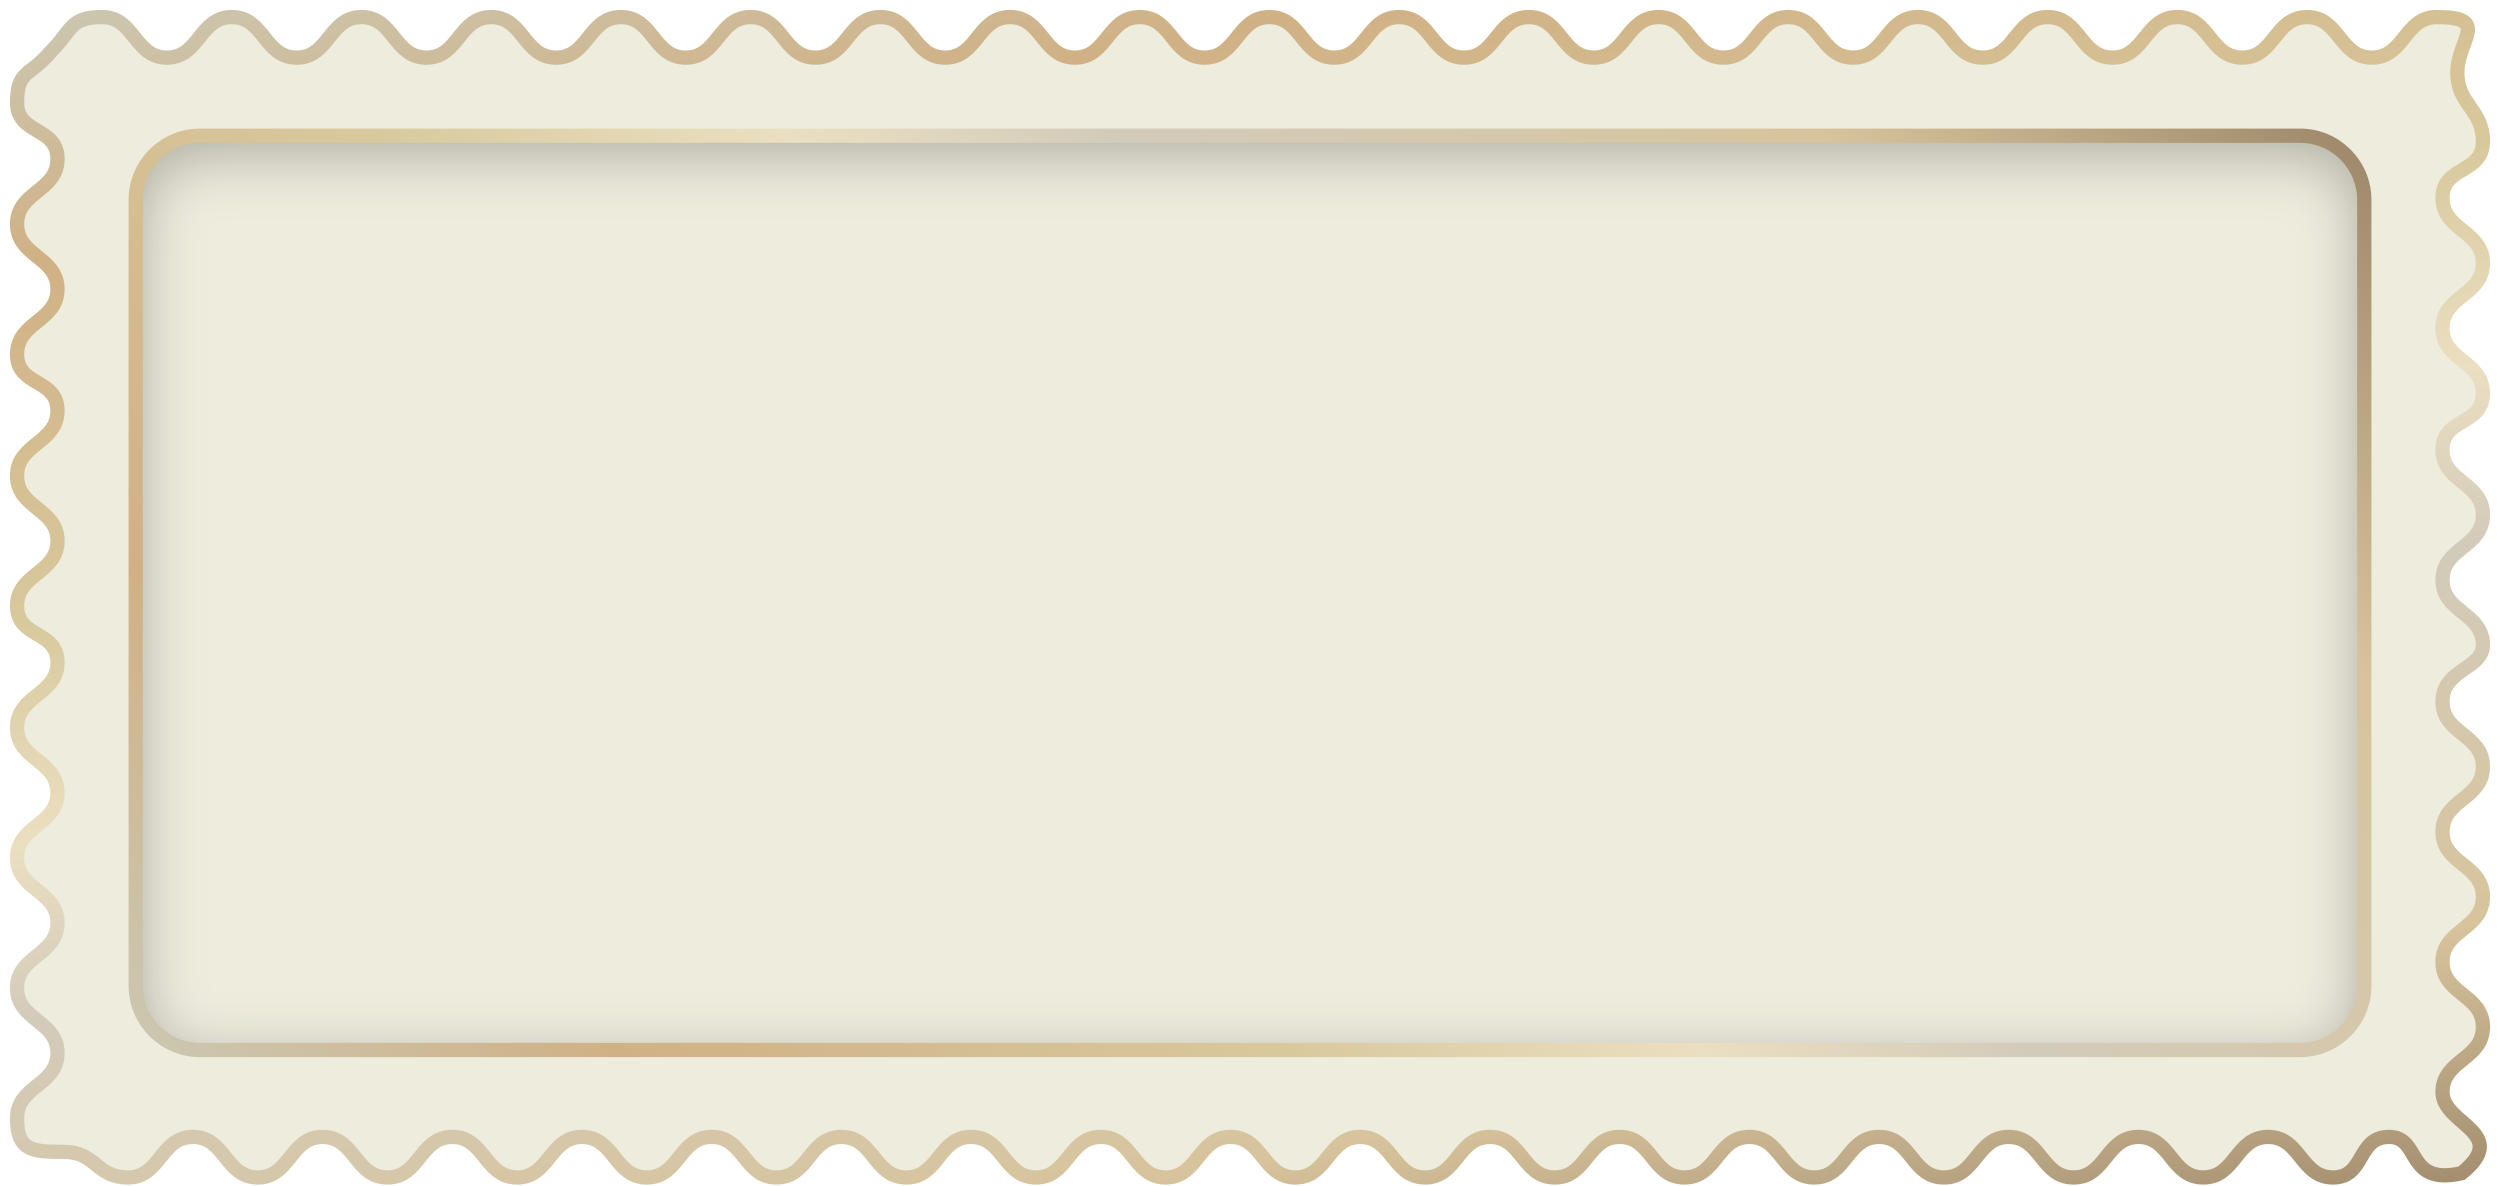
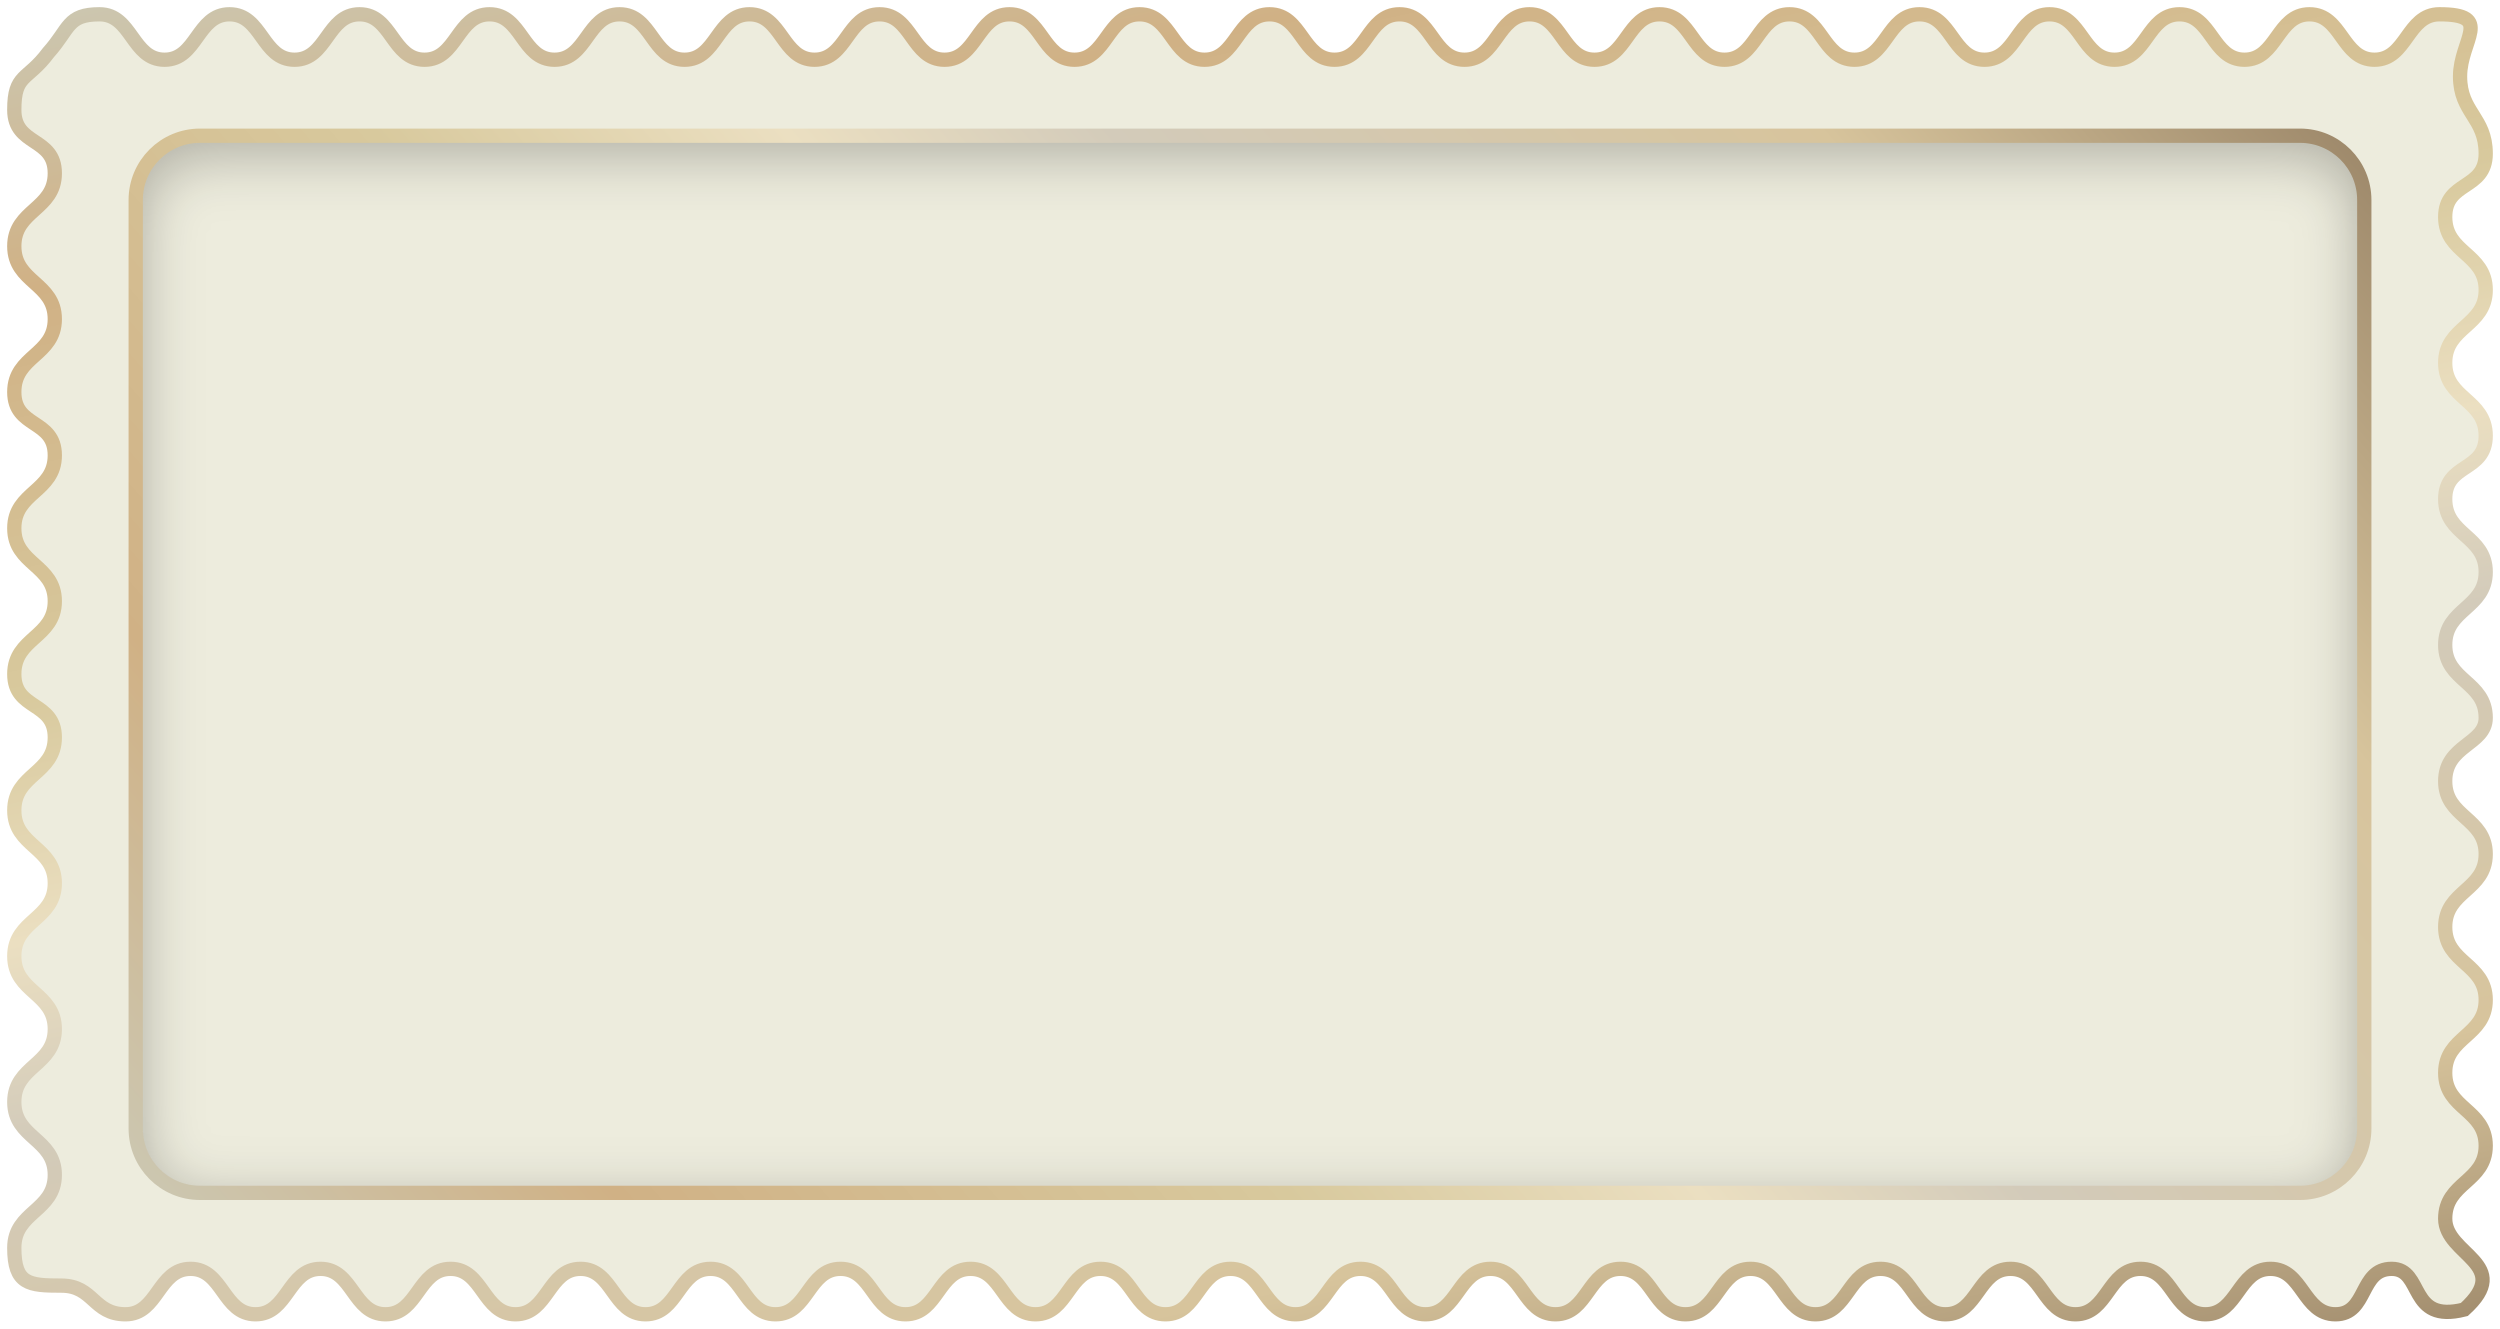
- <svg xmlns="http://www.w3.org/2000/svg" width="175" height="83" viewBox="0 0 175 83" fill="none">
-   <path fill-rule="evenodd" clip-rule="evenodd" d="M3.583 3.584C5.077 2.09 4.879 1.195 7.149 1.195C9.419 1.195 9.419 4.034 11.688 4.034C13.958 4.034 13.958 1.195 16.228 1.195C18.498 1.195 18.498 4.034 20.768 4.034C23.037 4.034 23.037 1.195 25.307 1.195C27.577 1.195 27.577 4.034 29.847 4.034C32.117 4.034 32.117 1.195 34.386 1.195C36.656 1.195 36.656 4.034 38.926 4.034C41.196 4.034 41.196 1.195 43.466 1.195C45.735 1.195 45.735 4.034 48.005 4.034C50.275 4.034 50.275 1.195 52.545 1.195C54.815 1.195 54.815 4.034 57.084 4.034C59.354 4.034 59.354 1.195 61.624 1.195C63.894 1.195 63.894 4.034 66.164 4.034C68.433 4.034 68.433 1.195 70.703 1.195C72.973 1.195 72.973 4.034 75.243 4.034C77.513 4.034 77.513 1.195 79.782 1.195C82.052 1.195 82.052 4.034 84.322 4.034C86.592 4.034 86.592 1.195 88.862 1.195C91.132 1.195 91.132 4.034 93.401 4.034C95.671 4.034 95.671 1.195 97.941 1.195C100.211 1.195 100.211 4.034 102.48 4.034C104.75 4.034 104.75 1.195 107.02 1.195C109.29 1.195 109.29 4.034 111.56 4.034C113.829 4.034 113.829 1.195 116.099 1.195C118.369 1.195 118.369 4.034 120.639 4.034C122.909 4.034 122.909 1.195 125.179 1.195C127.448 1.195 127.448 4.034 129.718 4.034C131.988 4.034 131.988 1.195 134.258 1.195C136.528 1.195 136.528 4.034 138.797 4.034C141.067 4.034 141.067 1.195 143.337 1.195C145.607 1.195 145.607 4.034 147.877 4.034C150.146 4.034 150.146 1.195 152.416 1.195C154.686 1.195 154.686 4.034 156.956 4.034C159.226 4.034 159.226 1.195 161.495 1.195C163.765 1.195 163.765 4.034 166.035 4.034C168.305 4.034 168.305 1.195 170.575 1.195C174.403 1.195 172.013 2.799 172.013 5.077C172.013 7.355 173.805 7.626 173.805 9.904C173.805 12.181 170.976 11.584 170.976 13.862C170.976 16.14 173.805 16.14 173.805 18.418C173.805 20.696 170.976 20.696 170.976 22.973C170.976 25.251 173.805 25.251 173.805 27.529C173.805 29.807 170.976 29.21 170.976 31.488C170.976 33.766 173.805 33.766 173.805 36.043C173.805 38.321 170.976 38.321 170.976 40.599C170.976 42.877 173.805 42.877 173.805 45.155C173.805 46.835 170.976 46.835 170.976 49.113C170.976 51.391 173.805 51.391 173.805 53.669C173.805 55.947 170.976 55.947 170.976 58.225C170.976 60.503 173.805 60.503 173.805 62.78C173.805 65.058 170.976 65.058 170.976 67.336C170.976 69.614 173.805 69.614 173.805 71.892C173.805 74.17 170.976 74.17 170.976 76.448C170.976 78.725 175.817 79.285 172.312 82.124C168.352 83.02 169.505 79.584 167.235 79.584C164.965 79.584 165.581 82.423 163.311 82.423C161.041 82.423 161.041 79.584 158.772 79.584C156.502 79.584 156.502 82.423 154.232 82.423C151.962 82.423 151.962 79.584 149.692 79.584C147.423 79.584 147.423 82.423 145.153 82.423C142.883 82.423 142.883 79.584 140.613 79.584C138.343 79.584 138.343 82.423 136.074 82.423C133.804 82.423 133.804 79.584 131.534 79.584C129.264 79.584 129.264 82.423 126.994 82.423C124.725 82.423 124.725 79.584 122.455 79.584C120.185 79.584 120.185 82.423 117.915 82.423C115.645 82.423 115.645 79.584 113.376 79.584C111.106 79.584 111.106 82.423 108.836 82.423C106.566 82.423 106.566 79.584 104.296 79.584C102.027 79.584 102.027 82.423 99.757 82.423C97.487 82.423 97.487 79.584 95.217 79.584C92.947 79.584 92.947 82.423 90.677 82.423C88.408 82.423 88.408 79.584 86.138 79.584C83.868 79.584 83.868 82.423 81.598 82.423C79.329 82.423 79.329 79.584 77.059 79.584C74.789 79.584 74.789 82.423 72.519 82.423C70.249 82.423 70.249 79.584 67.98 79.584C65.71 79.584 65.71 82.423 63.44 82.423C61.17 82.423 61.17 79.584 58.9 79.584C56.63 79.584 56.63 82.423 54.361 82.423C52.091 82.423 52.091 79.584 49.821 79.584C47.551 79.584 47.551 82.423 45.282 82.423C43.012 82.423 43.012 79.584 40.742 79.584C38.472 79.584 38.472 82.423 36.202 82.423C33.932 82.423 33.932 79.584 31.663 79.584C29.393 79.584 29.393 82.423 27.123 82.423C24.853 82.423 24.853 79.584 22.583 79.584C20.314 79.584 20.314 82.423 18.044 82.423C15.774 82.423 15.774 79.584 13.504 79.584C11.234 79.584 11.234 82.423 8.965 82.423C6.695 82.423 6.749 80.631 4.479 80.631C2.21 80.631 1.194 80.548 1.194 78.27C1.194 75.992 4.024 75.992 4.024 73.714C4.024 71.436 1.194 71.436 1.194 69.158C1.194 66.881 4.024 66.881 4.024 64.603C4.024 62.325 1.194 62.325 1.194 60.047C1.194 57.769 4.024 57.769 4.024 55.491C4.024 53.213 1.194 53.213 1.194 50.935C1.194 48.658 4.024 48.658 4.024 46.38C4.024 44.102 1.194 44.699 1.194 42.421C1.194 40.144 4.024 40.144 4.024 37.866C4.024 35.588 1.194 35.588 1.194 33.31C1.194 31.032 4.024 31.032 4.024 28.754C4.024 26.476 1.194 27.074 1.194 24.796C1.194 22.518 4.024 22.518 4.024 20.24C4.024 17.962 1.194 17.962 1.194 15.684C1.194 13.406 4.024 13.406 4.024 11.129C4.024 8.851 1.194 9.448 1.194 7.17C1.194 4.892 2.09 5.375 3.583 3.584Z" fill="#EDECDD" stroke="url(#paint0_linear_4141_2652)" />
+ <svg xmlns="http://www.w3.org/2000/svg" width="175" height="93" viewBox="0 0 175 93" fill="none">
+   <path fill-rule="evenodd" clip-rule="evenodd" d="M3.394 3.676C4.891 2.004 4.693 1 6.968 1C9.243 1 9.243 4.181 11.518 4.181C13.793 4.181 13.793 1 16.067 1C18.343 1 18.343 4.181 20.617 4.181C22.892 4.181 22.892 1 25.167 1C27.442 1 27.442 4.181 29.717 4.181C31.992 4.181 31.992 1 34.267 1C36.542 1 36.542 4.181 38.817 4.181C41.092 4.181 41.092 1 43.367 1C45.642 1 45.642 4.181 47.916 4.181C50.191 4.181 50.191 1 52.466 1C54.741 1 54.741 4.181 57.016 4.181C59.291 4.181 59.291 1 61.566 1C63.841 1 63.841 4.181 66.116 4.181C68.391 4.181 68.391 1 70.666 1C72.941 1 72.941 4.181 75.215 4.181C77.49 4.181 77.49 1 79.765 1C82.04 1 82.04 4.181 84.315 4.181C86.59 4.181 86.59 1 88.865 1C91.14 1 91.14 4.181 93.415 4.181C95.69 4.181 95.69 1 97.965 1C100.24 1 100.24 4.181 102.514 4.181C104.789 4.181 104.789 1 107.064 1C109.339 1 109.339 4.181 111.614 4.181C113.889 4.181 113.889 1 116.164 1C118.439 1 118.439 4.181 120.714 4.181C122.989 4.181 122.989 1 125.264 1C127.539 1 127.539 4.181 129.813 4.181C132.088 4.181 132.088 1 134.363 1C136.638 1 136.638 4.181 138.913 4.181C141.188 4.181 141.188 1 143.463 1C145.738 1 145.738 4.181 148.013 4.181C150.288 4.181 150.288 1 152.563 1C154.838 1 154.838 4.181 157.113 4.181C159.387 4.181 159.387 1 161.662 1C163.937 1 163.937 4.181 166.212 4.181C168.487 4.181 168.487 1 170.762 1C174.599 1 172.204 2.797 172.204 5.349C172.204 7.901 174 8.205 174 10.757C174 13.309 171.164 12.639 171.164 15.191C171.164 17.743 174 17.743 174 20.295C174 22.847 171.164 22.847 171.164 25.399C171.164 27.951 174 27.951 174 30.503C174 33.054 171.164 32.385 171.164 34.937C171.164 37.489 174 37.489 174 40.041C174 42.593 171.164 42.593 171.164 45.145C171.164 47.697 174 47.697 174 50.248C174 52.131 171.164 52.131 171.164 54.683C171.164 57.235 174 57.235 174 59.787C174 62.339 171.164 62.339 171.164 64.891C171.164 67.442 174 67.442 174 69.994C174 72.546 171.164 72.546 171.164 75.098C171.164 77.65 174 77.65 174 80.202C174 82.754 171.164 82.754 171.164 85.306C171.164 87.858 176.017 88.484 172.503 91.665C168.534 92.669 169.69 88.819 167.415 88.819C165.14 88.819 165.757 92 163.482 92C161.207 92 161.207 88.819 158.932 88.819C156.658 88.819 156.658 92 154.383 92C152.108 92 152.108 88.819 149.833 88.819C147.558 88.819 147.558 92 145.283 92C143.008 92 143.008 88.819 140.733 88.819C138.458 88.819 138.458 92 136.183 92C133.908 92 133.908 88.819 131.633 88.819C129.359 88.819 129.359 92 127.084 92C124.809 92 124.809 88.819 122.534 88.819C120.259 88.819 120.259 92 117.984 92C115.709 92 115.709 88.819 113.434 88.819C111.159 88.819 111.159 92 108.884 92C106.609 92 106.609 88.819 104.334 88.819C102.059 88.819 102.059 92 99.785 92C97.51 92 97.51 88.819 95.235 88.819C92.96 88.819 92.96 92 90.685 92C88.41 92 88.41 88.819 86.135 88.819C83.86 88.819 83.86 92 81.585 92C79.31 92 79.31 88.819 77.035 88.819C74.76 88.819 74.76 92 72.486 92C70.211 92 70.211 88.819 67.936 88.819C65.661 88.819 65.661 92 63.386 92C61.111 92 61.111 88.819 58.836 88.819C56.561 88.819 56.561 92 54.286 92C52.011 92 52.011 88.819 49.736 88.819C47.461 88.819 47.461 92 45.187 92C42.912 92 42.912 88.819 40.637 88.819C38.362 88.819 38.362 92 36.087 92C33.812 92 33.812 88.819 31.537 88.819C29.262 88.819 29.262 92 26.987 92C24.712 92 24.712 88.819 22.437 88.819C20.162 88.819 20.162 92 17.887 92C15.613 92 15.613 88.819 13.338 88.819C11.063 88.819 11.063 92 8.788 92C6.513 92 6.567 89.993 4.292 89.993C2.017 89.993 1 89.899 1 87.347C1 84.795 3.836 84.795 3.836 82.243C3.836 79.692 1 79.692 1 77.14C1 74.588 3.836 74.588 3.836 72.036C3.836 69.484 1 69.484 1 66.932C1 64.38 3.836 64.38 3.836 61.828C3.836 59.276 1 59.276 1 56.725C1 54.173 3.836 54.173 3.836 51.621C3.836 49.069 1 49.738 1 47.186C1 44.634 3.836 44.634 3.836 42.082C3.836 39.531 1 39.531 1 36.979C1 34.427 3.836 34.427 3.836 31.875C3.836 29.323 1 29.992 1 27.44C1 24.888 3.836 24.888 3.836 22.337C3.836 19.785 1 19.785 1 17.233C1 14.681 3.836 14.681 3.836 12.129C3.836 9.577 1 10.246 1 7.694C1 5.143 1.898 5.684 3.394 3.676Z" fill="#EDECDD" stroke="url(#paint0_linear_4141_2652)" />
  <g filter="url(#filter0_i_4141_2652)">
-     <rect x="10" y="73" width="63" height="155" rx="4" transform="rotate(-90 10 73)" fill="#EDECDD" />
+     <rect x="10" y="83" width="73" height="155" rx="4" transform="rotate(-90 10 83)" fill="#EDECDD" />
  </g>
-   <rect x="9.5" y="73.5" width="64" height="156" rx="4.5" transform="rotate(-90 9.5 73.5)" stroke="url(#paint1_linear_4141_2652)" />
+   <rect x="9.5" y="83.5" width="74" height="156" rx="4.5" transform="rotate(-90 9.5 83.5)" stroke="url(#paint1_linear_4141_2652)" />
  <defs>
-     <filter id="filter0_i_4141_2652" x="9" y="9" width="157" height="66" filterUnits="userSpaceOnUse" color-interpolation-filters="sRGB">
+     <filter id="filter0_i_4141_2652" x="9" y="9" width="157" height="76" filterUnits="userSpaceOnUse" color-interpolation-filters="sRGB">
      <feFlood flood-opacity="0" result="BackgroundImageFix" />
      <feBlend mode="normal" in="SourceGraphic" in2="BackgroundImageFix" result="shape" />
      <feColorMatrix in="SourceAlpha" type="matrix" values="0 0 0 0 0 0 0 0 0 0 0 0 0 0 0 0 0 0 127 0" result="hardAlpha" />
      <feOffset dy="1" />
      <feGaussianBlur stdDeviation="2" />
      <feComposite in2="hardAlpha" operator="arithmetic" k2="-1" k3="1" />
      <feColorMatrix type="matrix" values="0 0 0 0 0 0 0 0 0 0 0 0 0 0 0 0 0 0 0.25 0" />
      <feBlend mode="normal" in2="shape" result="effect1_innerShadow_4141_2652" />
    </filter>
-     <linearGradient id="paint0_linear_4141_2652" x1="7.482" y1="0.597" x2="29.336" y2="112.627" gradientUnits="userSpaceOnUse">
+     <linearGradient id="paint0_linear_4141_2652" x1="7.301" y1="0.331" x2="34.42" y2="124.7" gradientUnits="userSpaceOnUse">
      <stop stop-color="#CCC6AF" />
      <stop offset="0.144" stop-color="#D0B185" />
      <stop offset="0.361" stop-color="#D8C99D" />
      <stop offset="0.494" stop-color="#EBDFC1" />
      <stop offset="0.599" stop-color="#D3CBBA" />
      <stop offset="0.828" stop-color="#D7C49C" />
      <stop offset="1" stop-color="#9D886A" />
    </linearGradient>
-     <linearGradient id="paint1_linear_4141_2652" x1="12.295" y1="73" x2="120.855" y2="181.792" gradientUnits="userSpaceOnUse">
+     <linearGradient id="paint1_linear_4141_2652" x1="12.659" y1="83" x2="120.018" y2="207.666" gradientUnits="userSpaceOnUse">
      <stop stop-color="#CCC6AF" />
      <stop offset="0.144" stop-color="#D0B185" />
      <stop offset="0.361" stop-color="#D8C99D" />
      <stop offset="0.494" stop-color="#EBDFC1" />
      <stop offset="0.599" stop-color="#D3CBBA" />
      <stop offset="0.828" stop-color="#D7C49C" />
      <stop offset="1" stop-color="#9D886A" />
    </linearGradient>
  </defs>
</svg>
